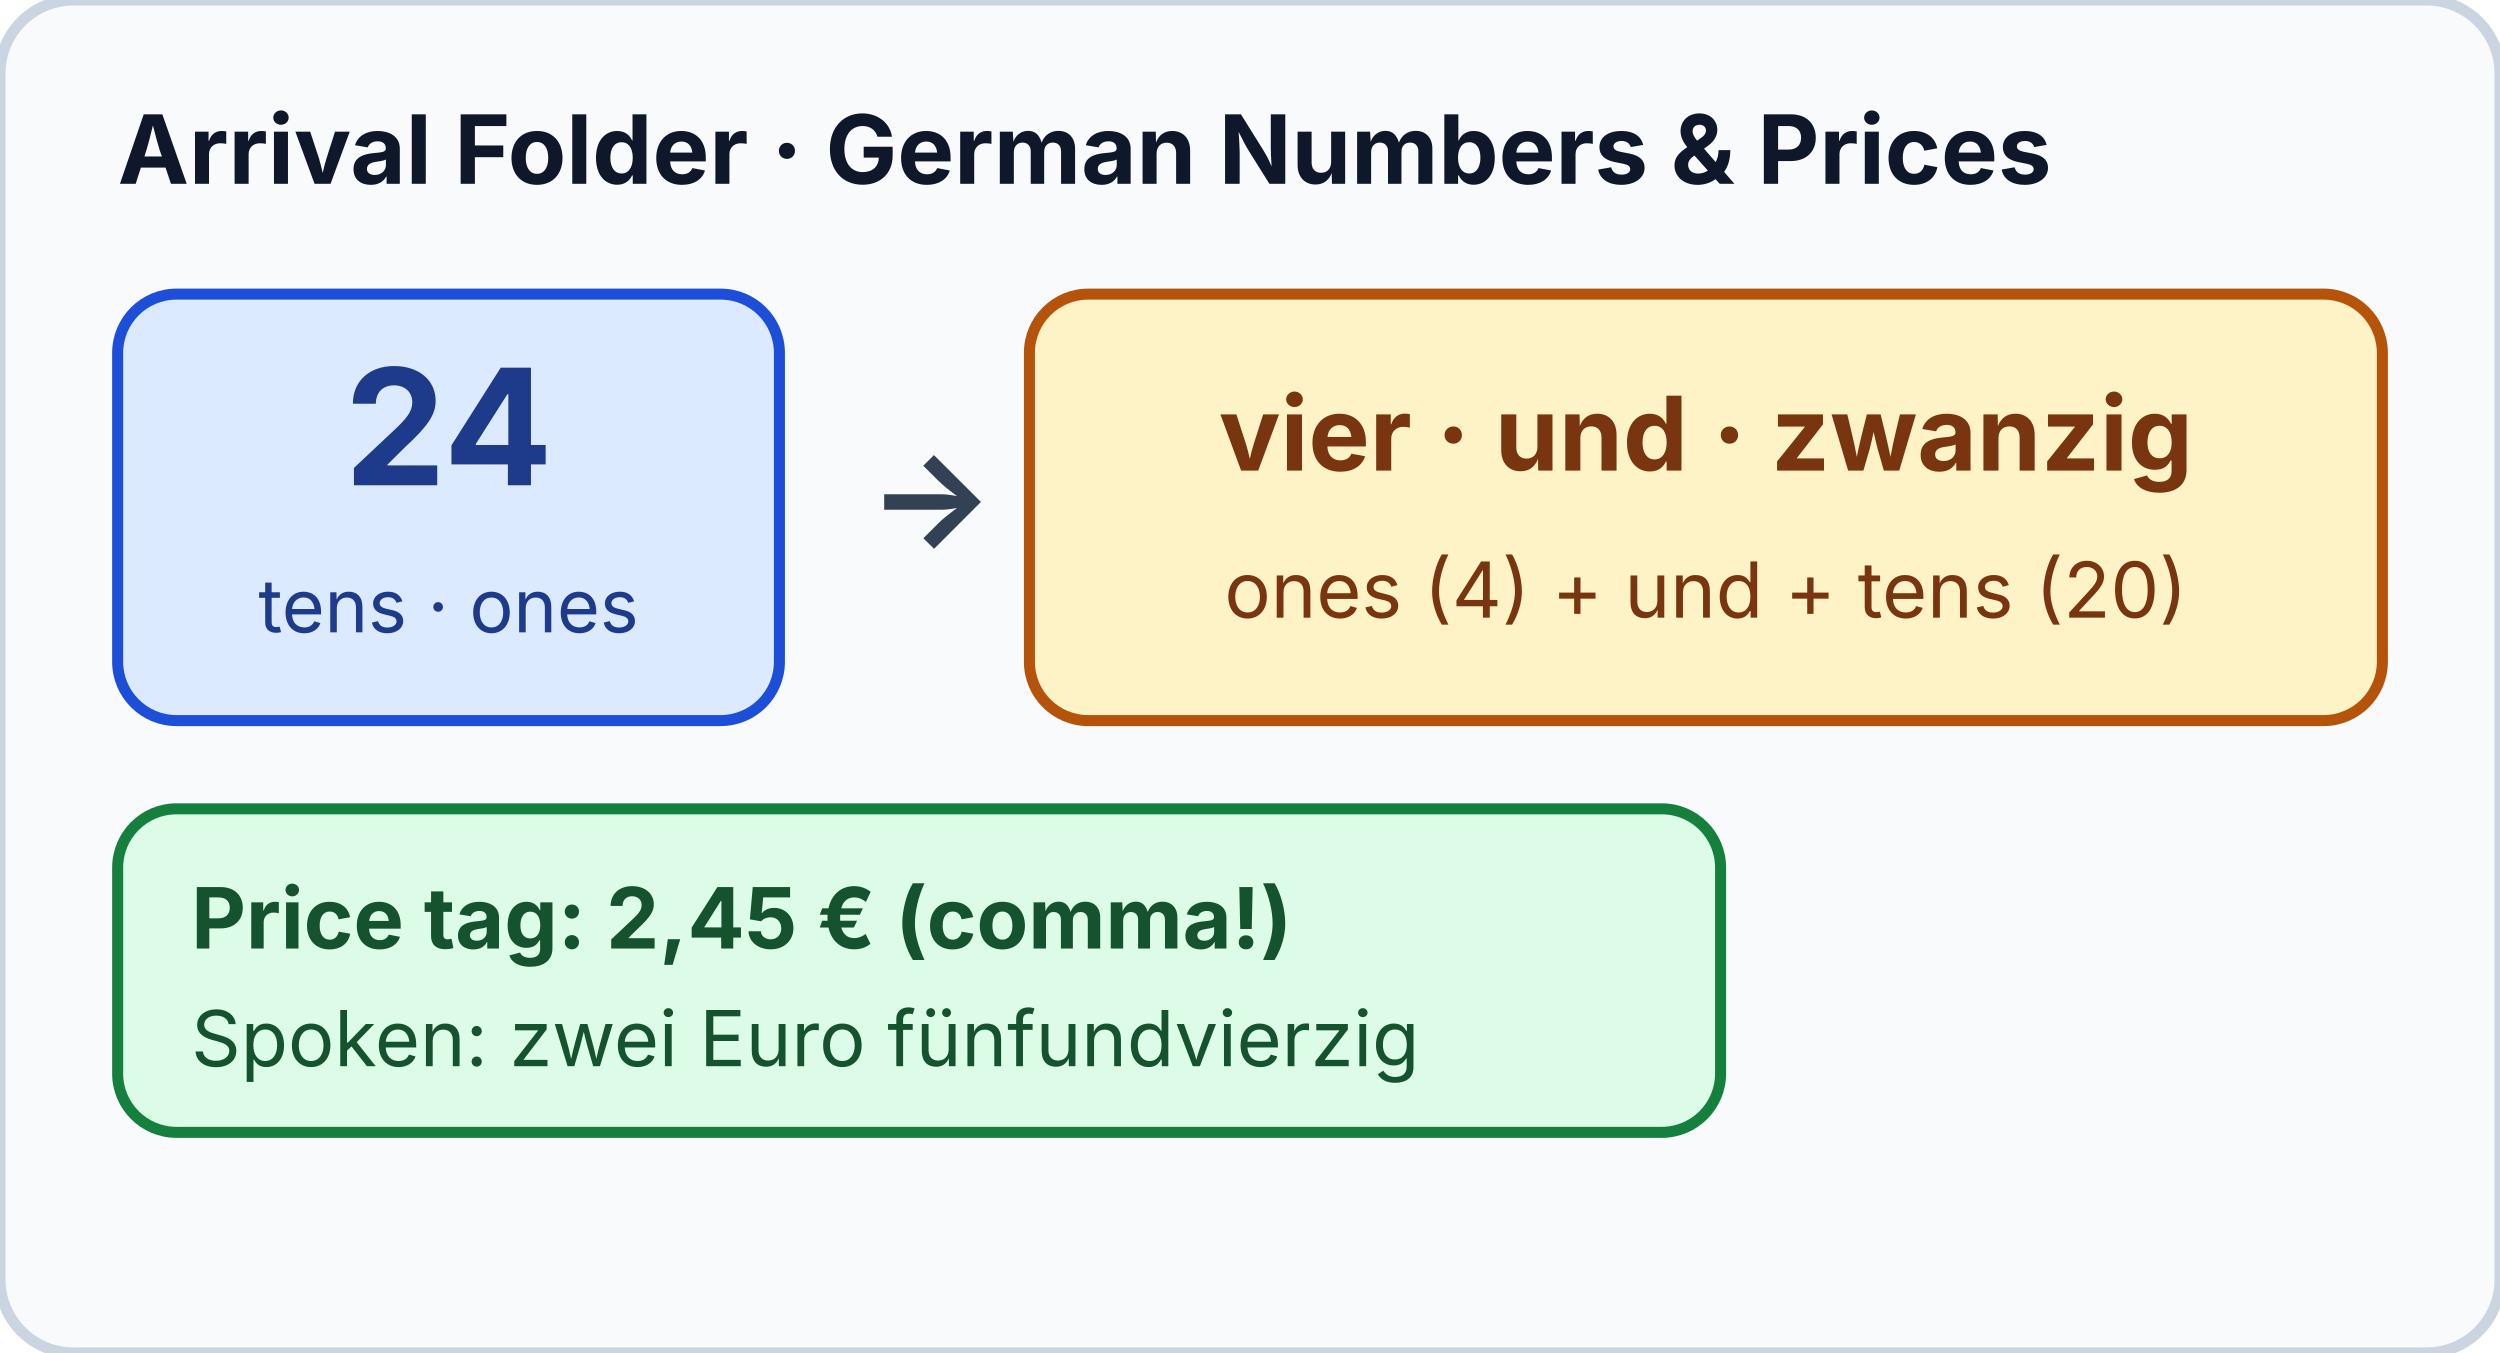
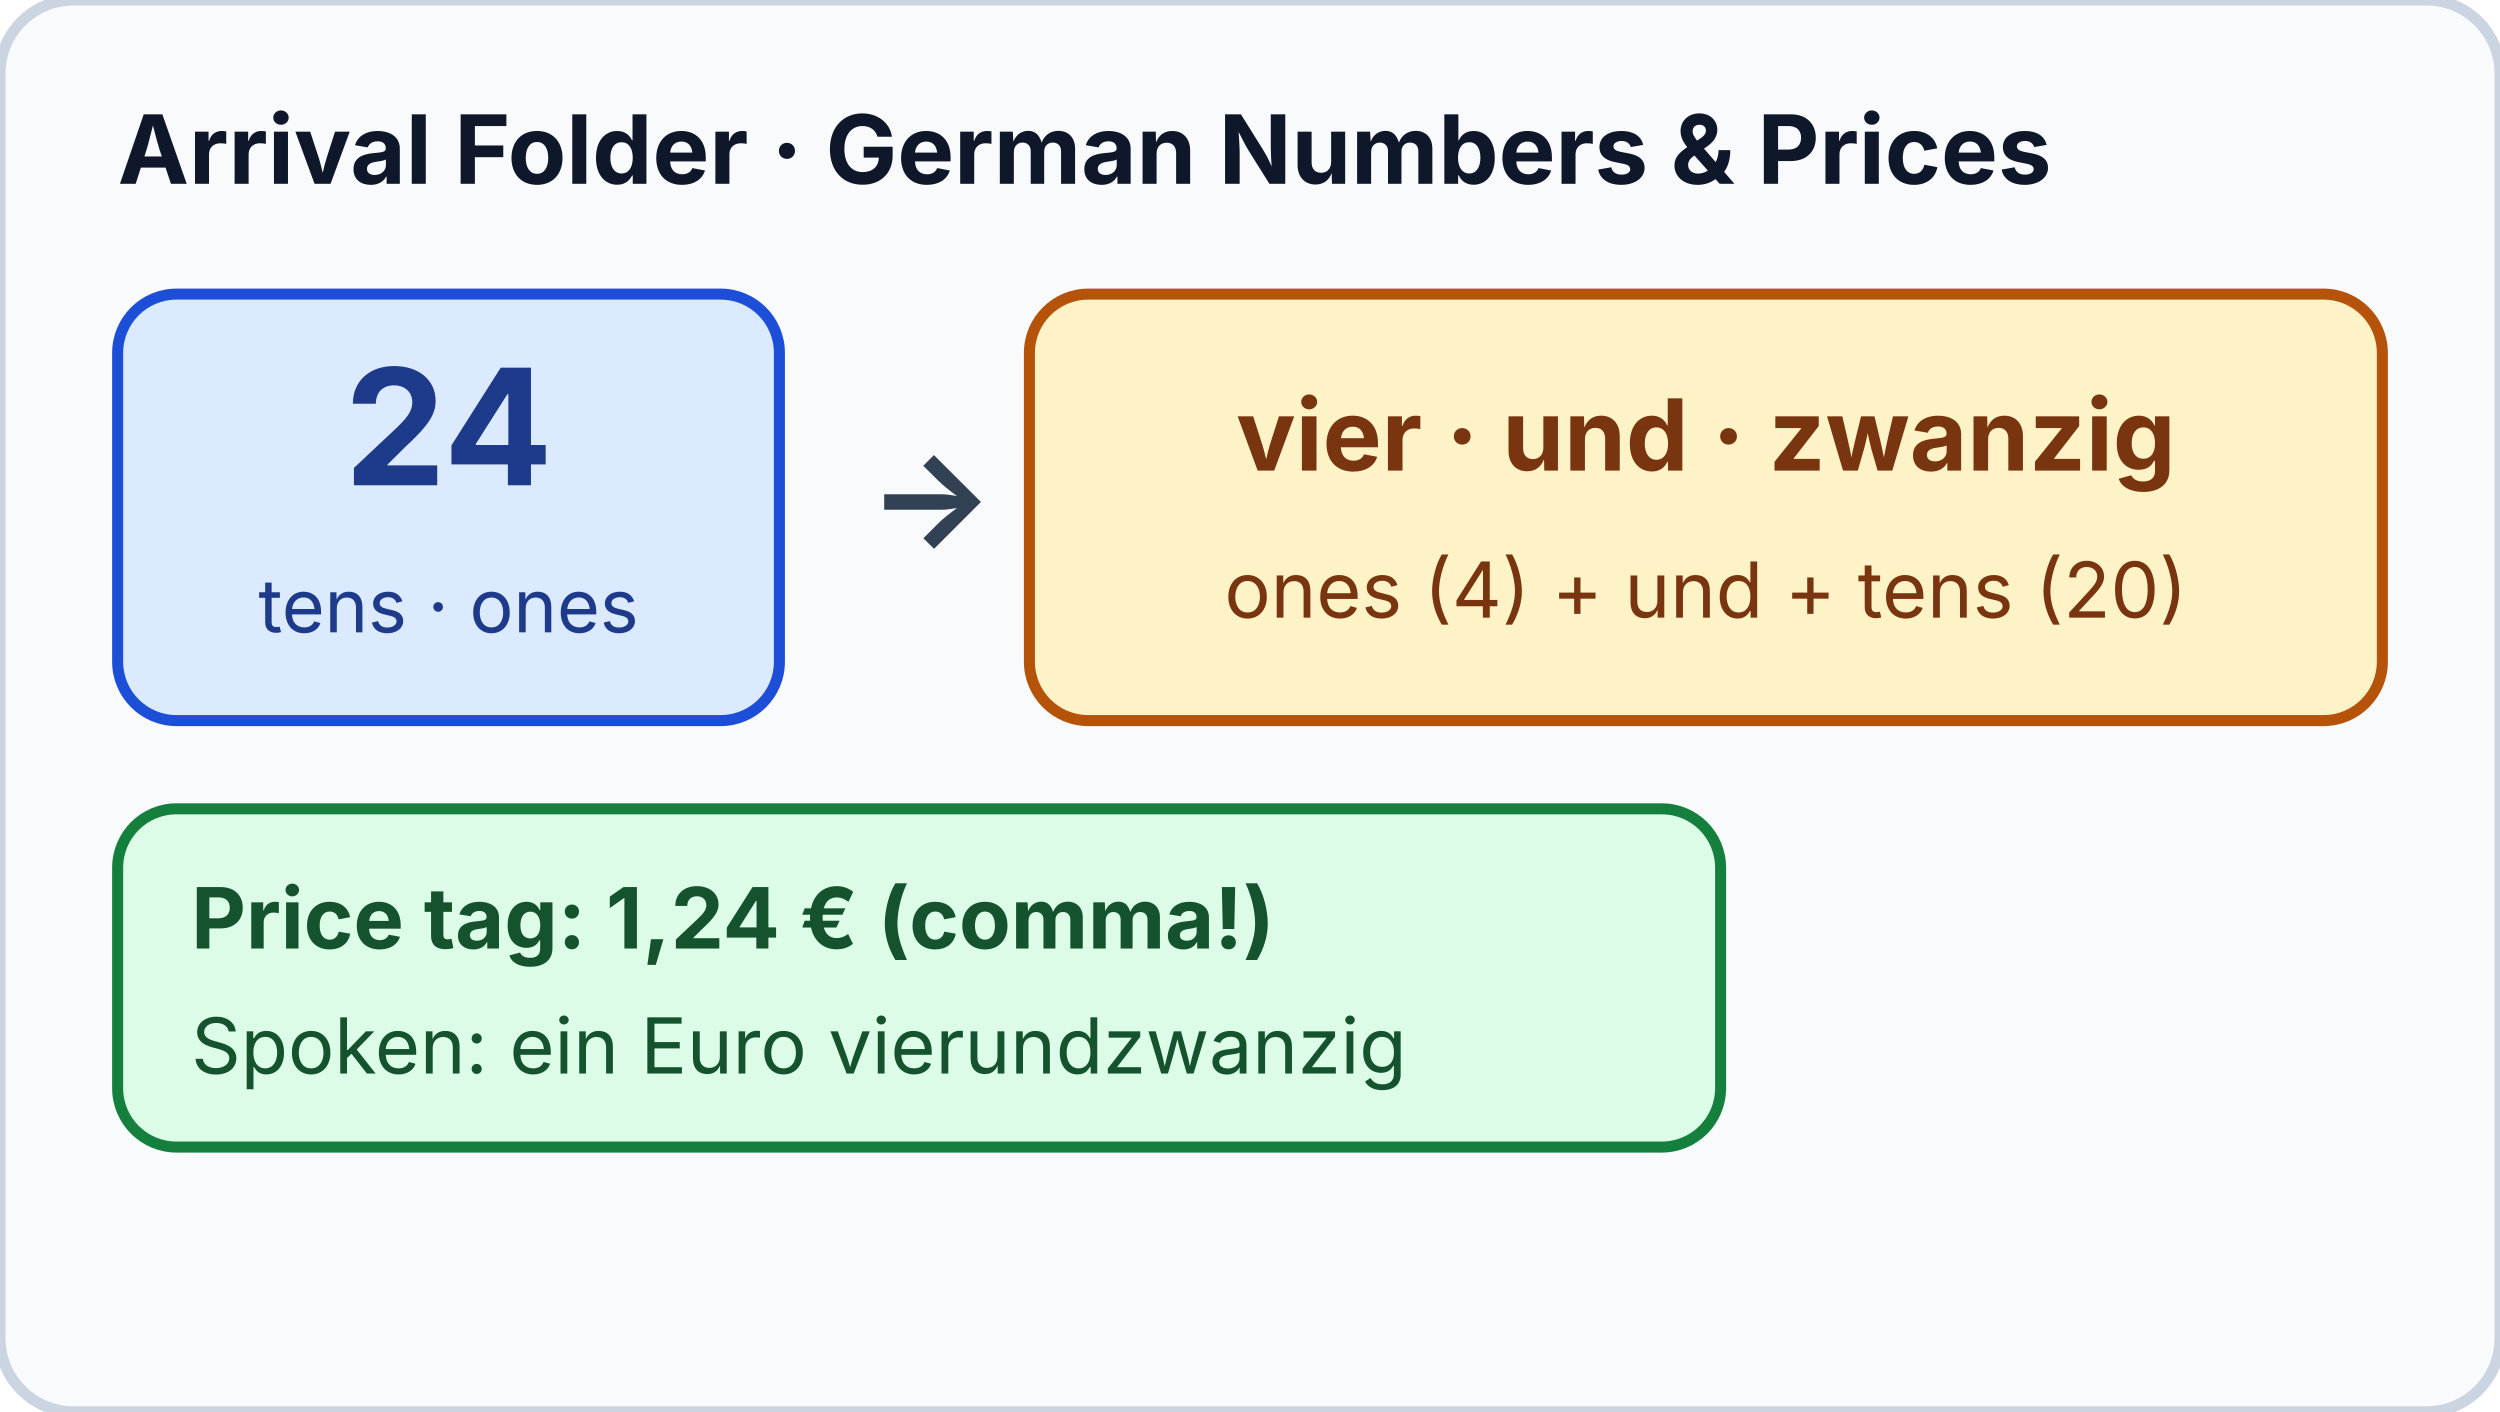
- <svg xmlns="http://www.w3.org/2000/svg" viewBox="0 0 340 184" role="img" aria-label="German number order: 24 is spoken ones first then tens as vier und zwanzig; German prices use a comma such as 2,45 Euro">
-   <rect width="340" height="184" rx="10" fill="#f8fafc" stroke="#cbd5e1" stroke-width="1.5" />
+ <svg xmlns="http://www.w3.org/2000/svg" viewBox="0 0 340 192" role="img" aria-label="German number order: 24 is spoken ones first then tens as vier und zwanzig; German prices use a comma such as 1,24 Euro">
+   <rect width="340" height="192" rx="10" fill="#f8fafc" stroke="#cbd5e1" stroke-width="1.5" />
  <text x="16" y="25" font-family="system-ui, -apple-system, sans-serif" font-size="13" font-weight="700" fill="#0f172a">Arrival Folder · German Numbers &amp; Prices</text>
  <rect x="16" y="40" width="90" height="58" rx="8" fill="#dbeafe" stroke="#1d4ed8" stroke-width="1.5" />
  <text x="61" y="66" text-anchor="middle" font-family="system-ui, -apple-system, sans-serif" font-size="22" font-weight="700" fill="#1e3a8a">24</text>
  <text x="61" y="86" text-anchor="middle" font-family="system-ui, -apple-system, sans-serif" font-size="10" fill="#1e3a8a">tens · ones</text>
  <text x="118" y="74" font-family="system-ui, -apple-system, sans-serif" font-size="18" font-weight="700" fill="#334155">→</text>
  <rect x="140" y="40" width="184" height="58" rx="8" fill="#fef3c7" stroke="#b45309" stroke-width="1.5" />
-   <text x="232" y="64" text-anchor="middle" font-family="system-ui, -apple-system, sans-serif" font-size="14" font-weight="700" fill="#78350f">vier · und · zwanzig</text>
+   <text x="232" y="64" text-anchor="middle" font-family="system-ui, -apple-system, sans-serif" font-size="13.5" font-weight="700" fill="#78350f">vier · und · zwanzig</text>
  <text x="232" y="84" text-anchor="middle" font-family="system-ui, -apple-system, sans-serif" font-size="10.5" fill="#78350f">ones (4) + und + tens (20)</text>
-   <rect x="16" y="110" width="218" height="44" rx="8" fill="#dcfce7" stroke="#15803d" stroke-width="1.5" />
-   <text x="26" y="129" font-family="system-ui, -apple-system, sans-serif" font-size="11.5" font-weight="700" fill="#14532d">Price tag: 2,45 € (comma!)</text>
-   <text x="26" y="145" font-family="system-ui, -apple-system, sans-serif" font-size="10.5" fill="#14532d">Spoken: zwei Euro fünfundvierzig</text>
+   <rect x="16" y="110" width="218" height="46" rx="8" fill="#dcfce7" stroke="#15803d" stroke-width="1.5" />
+   <text x="26" y="129" font-family="system-ui, -apple-system, sans-serif" font-size="11.5" font-weight="700" fill="#14532d">Price tag: 1,24 € (comma!)</text>
+   <text x="26" y="146" font-family="system-ui, -apple-system, sans-serif" font-size="10.5" fill="#14532d">Spoken: ein Euro vierundzwanzig</text>
</svg>
